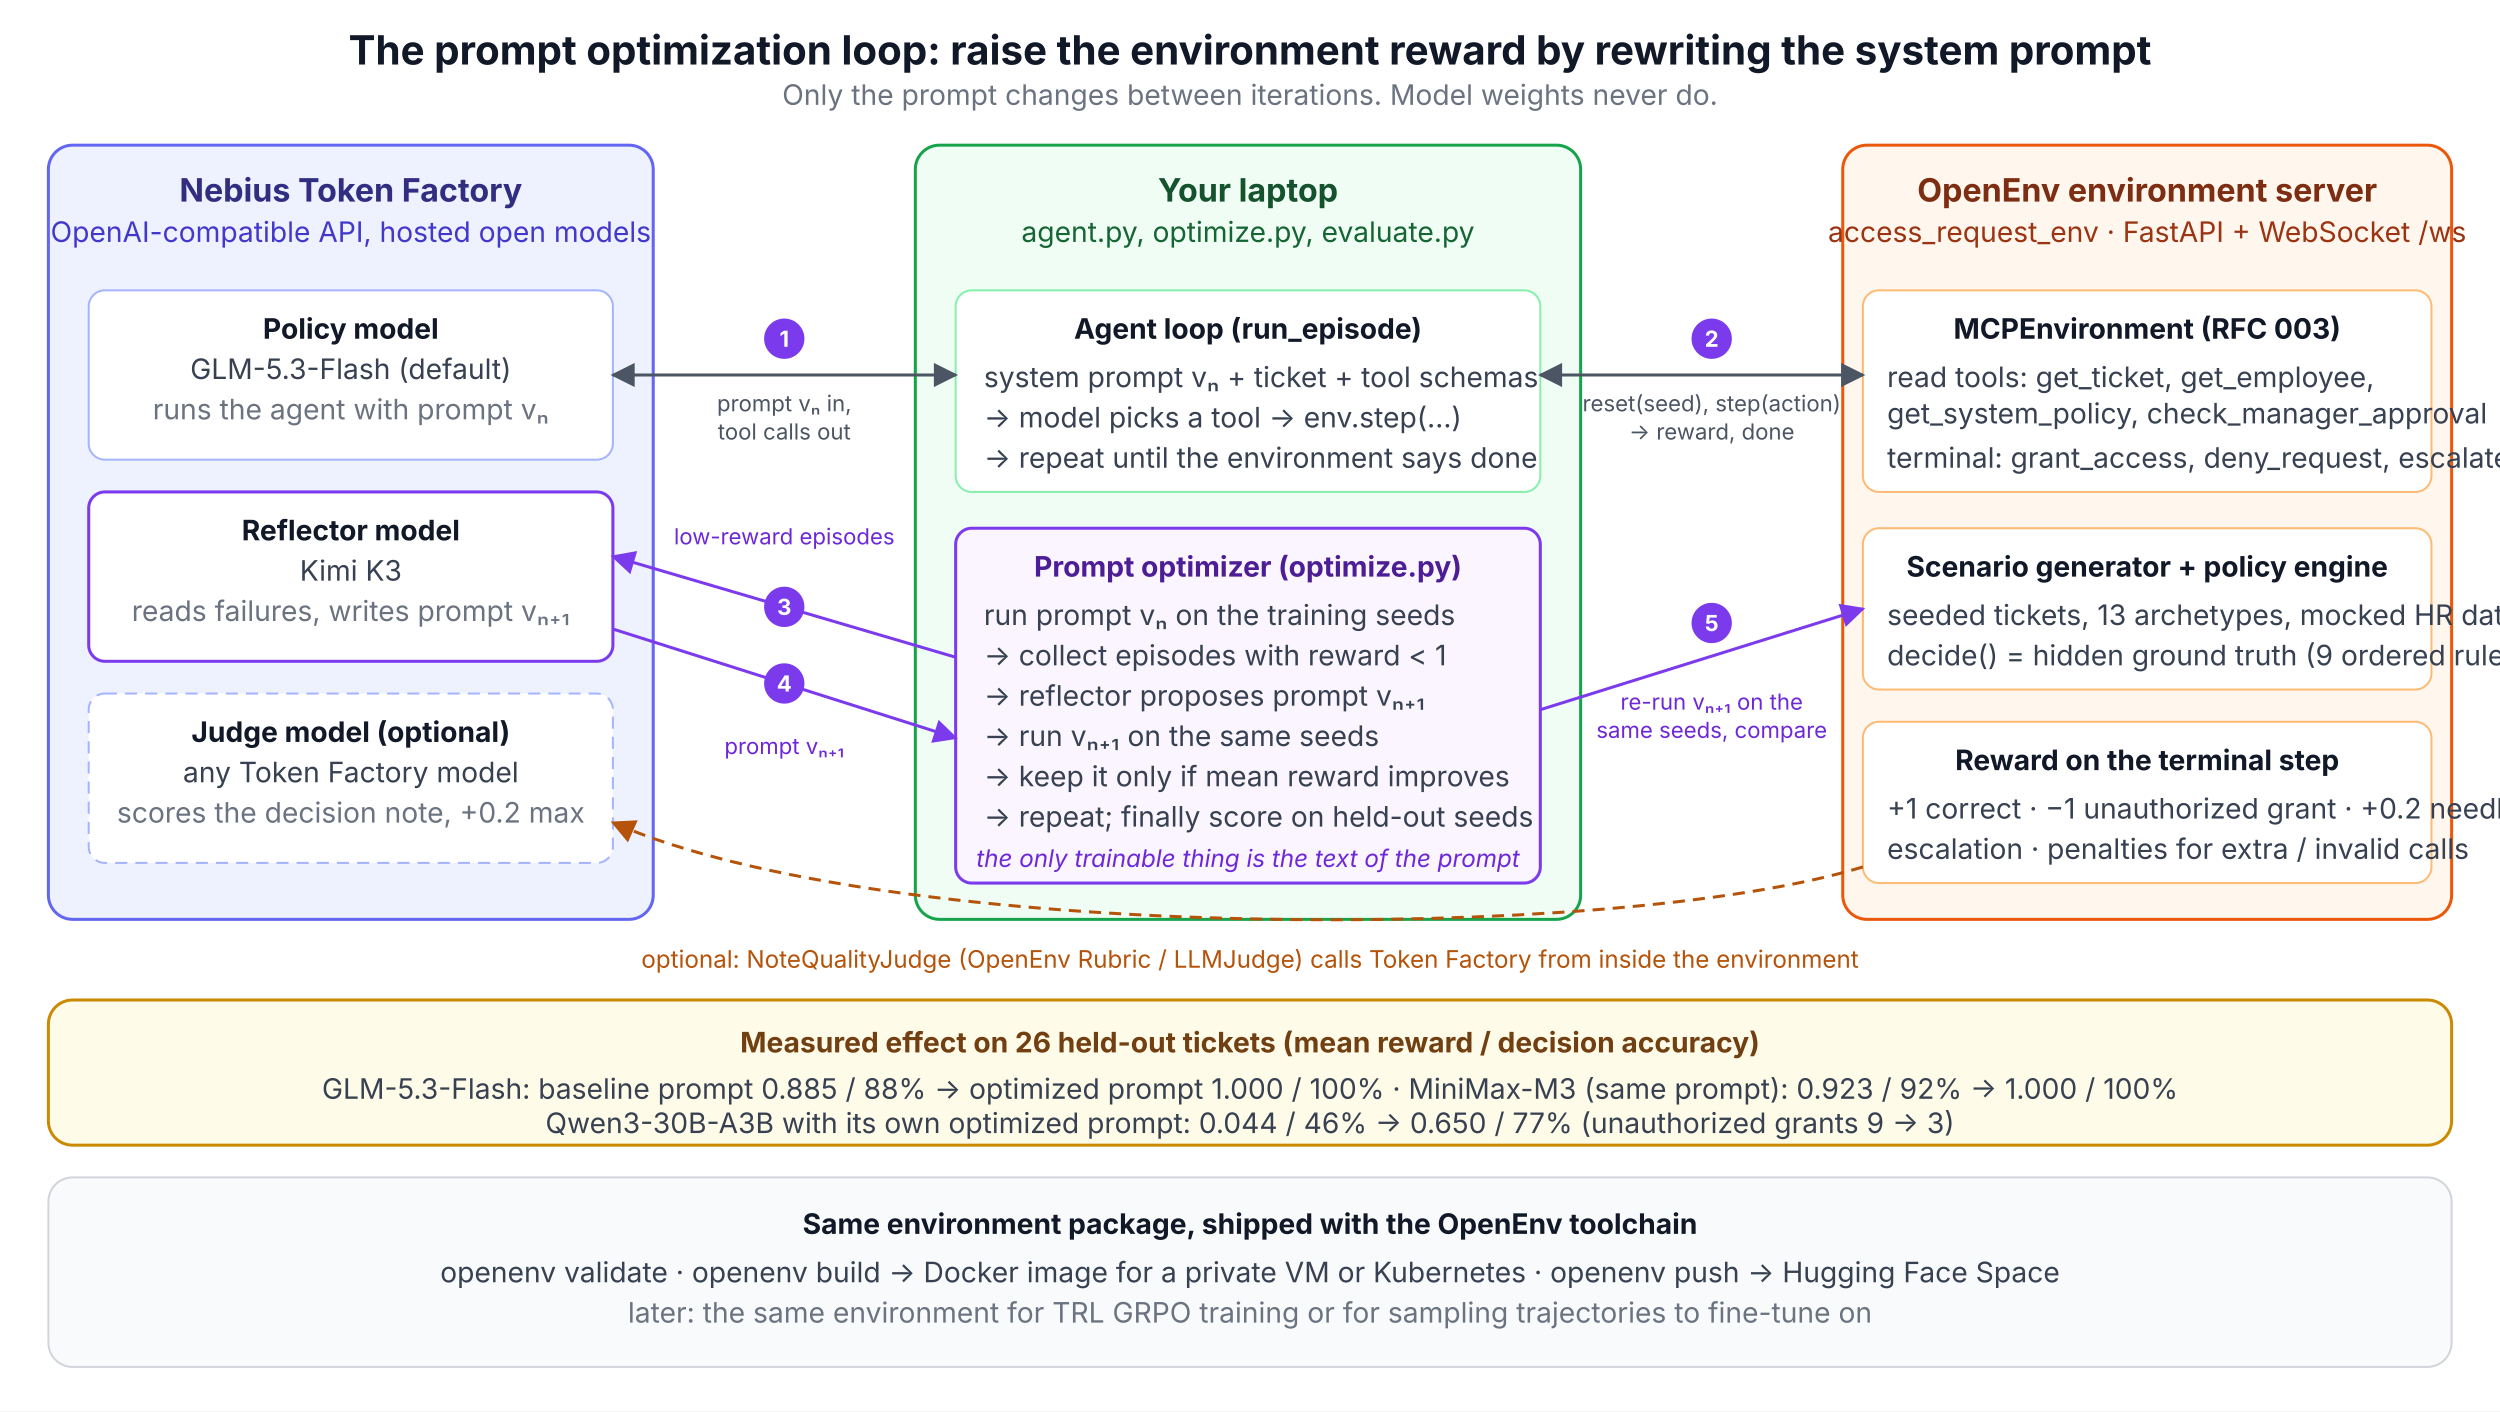
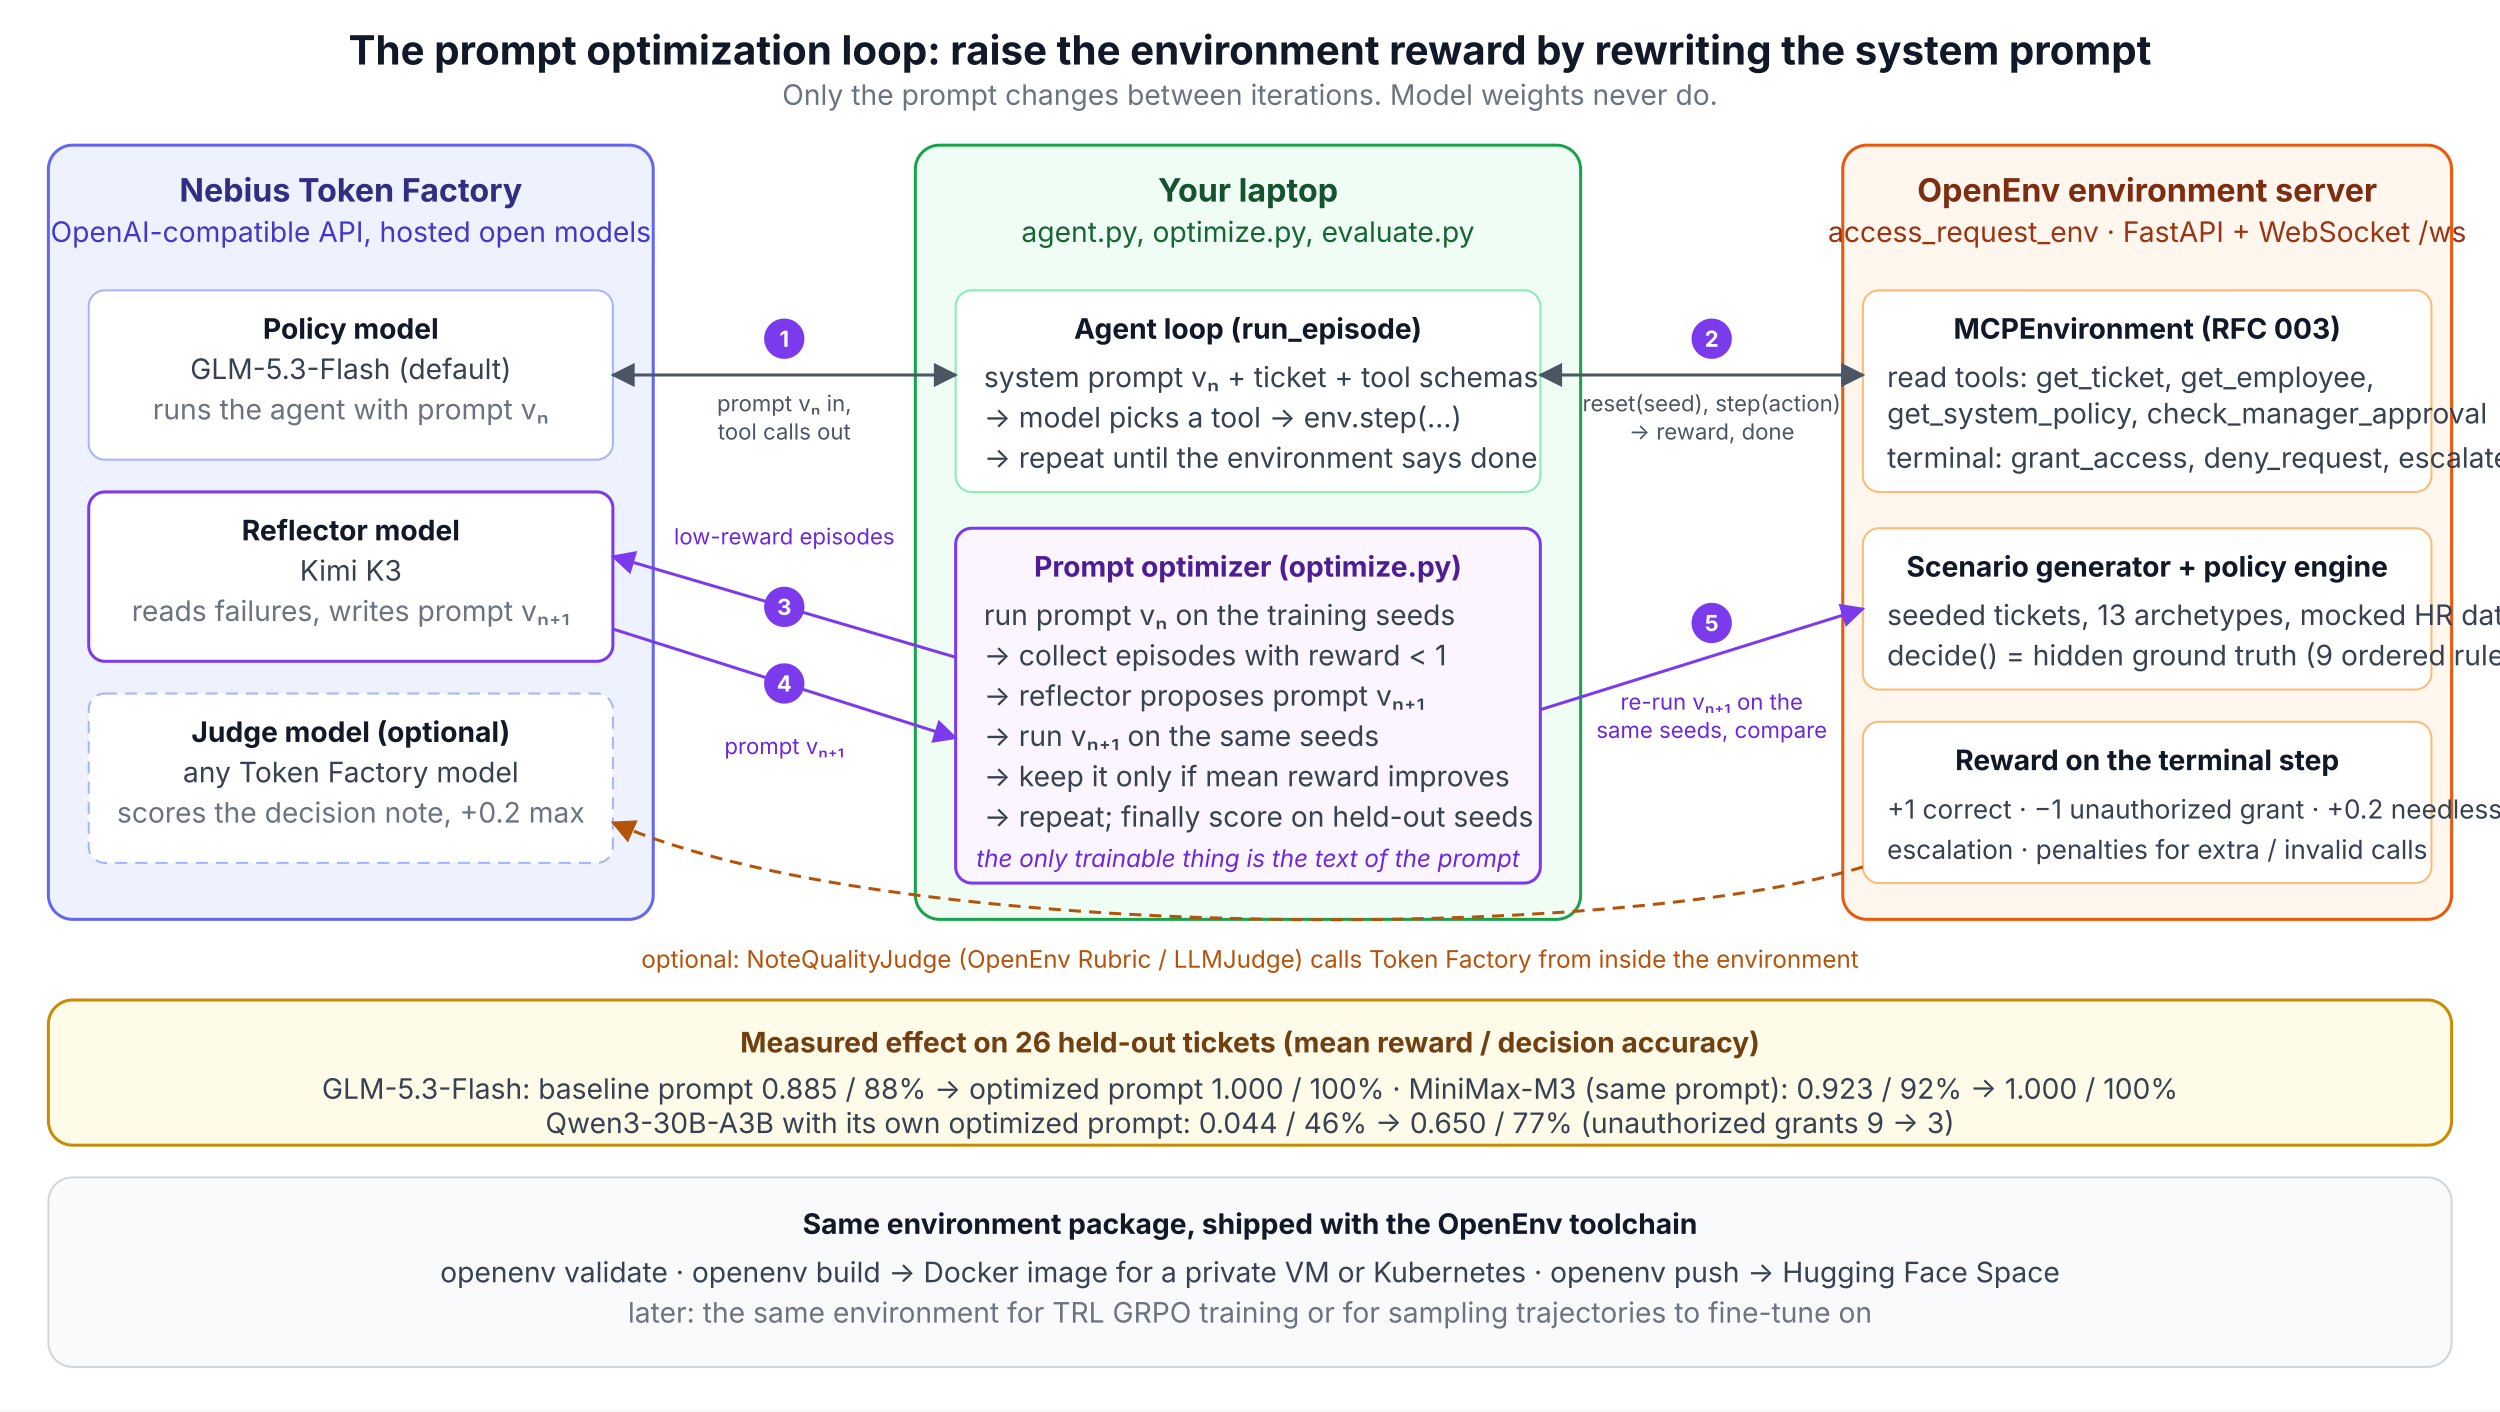
<svg xmlns="http://www.w3.org/2000/svg" width="1240" height="700" viewBox="0 0 1240 700" font-family="Inter, Helvetica, Arial, sans-serif" font-size="14">
  <defs>
    <marker id="arrow" viewBox="0 0 10 10" refX="9" refY="5" markerWidth="8" markerHeight="8" orient="auto-start-reverse">
      <path d="M 0 0 L 10 5 L 0 10 z" fill="#4b5563" />
    </marker>
    <marker id="arrow-loop" viewBox="0 0 10 10" refX="9" refY="5" markerWidth="8" markerHeight="8" orient="auto-start-reverse">
      <path d="M 0 0 L 10 5 L 0 10 z" fill="#7c3aed" />
    </marker>
    <marker id="arrow-accent" viewBox="0 0 10 10" refX="9" refY="5" markerWidth="8" markerHeight="8" orient="auto-start-reverse">
      <path d="M 0 0 L 10 5 L 0 10 z" fill="#b45309" />
    </marker>
  </defs>
  <rect width="1240" height="700" fill="#ffffff" />
  <text x="620" y="32" text-anchor="middle" font-size="20" font-weight="700" fill="#111827">The prompt optimization loop: raise the environment reward by rewriting the system prompt</text>
  <text x="620" y="52" text-anchor="middle" fill="#6b7280">Only the prompt changes between iterations. Model weights never do.</text>
  <rect x="24" y="72" width="300" height="384" rx="12" fill="#eef2ff" stroke="#6366f1" stroke-width="1.5" />
  <text x="174" y="100" text-anchor="middle" font-size="16" font-weight="700" fill="#312e81">Nebius Token Factory</text>
  <text x="174" y="120" text-anchor="middle" fill="#4338ca">OpenAI-compatible API, hosted open models</text>
  <rect x="44" y="144" width="260" height="84" rx="8" fill="#ffffff" stroke="#a5b4fc" />
  <text x="174" y="168" text-anchor="middle" font-weight="700" fill="#111827">Policy model</text>
  <text x="174" y="188" text-anchor="middle" fill="#374151">GLM-5.3-Flash (default)</text>
  <text x="174" y="208" text-anchor="middle" fill="#6b7280">runs the agent with prompt vₙ</text>
  <rect x="44" y="244" width="260" height="84" rx="8" fill="#ffffff" stroke="#7c3aed" stroke-width="1.5" />
  <text x="174" y="268" text-anchor="middle" font-weight="700" fill="#111827">Reflector model</text>
  <text x="174" y="288" text-anchor="middle" fill="#374151">Kimi K3</text>
  <text x="174" y="308" text-anchor="middle" fill="#6b7280">reads failures, writes prompt vₙ₊₁</text>
  <rect x="44" y="344" width="260" height="84" rx="8" fill="#ffffff" stroke="#a5b4fc" stroke-dasharray="6 4" />
  <text x="174" y="368" text-anchor="middle" font-weight="700" fill="#111827">Judge model (optional)</text>
  <text x="174" y="388" text-anchor="middle" fill="#374151">any Token Factory model</text>
  <text x="174" y="408" text-anchor="middle" fill="#6b7280">scores the decision note, +0.2 max</text>
  <rect x="454" y="72" width="330" height="384" rx="12" fill="#f0fdf4" stroke="#16a34a" stroke-width="1.5" />
  <text x="619" y="100" text-anchor="middle" font-size="16" font-weight="700" fill="#14532d">Your laptop</text>
  <text x="619" y="120" text-anchor="middle" fill="#166534">agent.py, optimize.py, evaluate.py</text>
  <rect x="474" y="144" width="290" height="100" rx="8" fill="#ffffff" stroke="#86efac" />
  <text x="619" y="168" text-anchor="middle" font-weight="700" fill="#111827">Agent loop (run_episode)</text>
  <text x="488" y="192" fill="#374151">system prompt vₙ + ticket + tool schemas</text>
  <text x="488" y="212" fill="#374151">→ model picks a tool → env.step(...)</text>
  <text x="488" y="232" fill="#374151">→ repeat until the environment says done</text>
  <rect x="474" y="262" width="290" height="176" rx="8" fill="#faf5ff" stroke="#7c3aed" stroke-width="1.5" />
  <text x="619" y="286" text-anchor="middle" font-weight="700" fill="#4c1d95">Prompt optimizer (optimize.py)</text>
  <text x="488" y="310" fill="#374151">run prompt vₙ on the training seeds</text>
  <text x="488" y="330" fill="#374151">→ collect episodes with reward &lt; 1</text>
  <text x="488" y="350" fill="#374151">→ reflector proposes prompt vₙ₊₁</text>
  <text x="488" y="370" fill="#374151">→ run vₙ₊₁ on the same seeds</text>
  <text x="488" y="390" fill="#374151">→ keep it only if mean reward improves</text>
  <text x="488" y="410" fill="#374151">→ repeat; finally score on held-out seeds</text>
  <text x="619" y="430" text-anchor="middle" fill="#6d28d9" font-size="12" font-style="italic">the only trainable thing is the text of the prompt</text>
  <rect x="914" y="72" width="302" height="384" rx="12" fill="#fff7ed" stroke="#ea580c" stroke-width="1.5" />
  <text x="1065" y="100" text-anchor="middle" font-size="16" font-weight="700" fill="#7c2d12">OpenEnv environment server</text>
  <text x="1065" y="120" text-anchor="middle" fill="#9a3412">access_request_env · FastAPI + WebSocket /ws</text>
  <rect x="924" y="144" width="282" height="100" rx="8" fill="#ffffff" stroke="#fdba74" />
  <text x="1065" y="168" text-anchor="middle" font-weight="700" fill="#111827">MCPEnvironment (RFC 003)</text>
  <text x="936" y="192" fill="#374151">read tools: get_ticket, get_employee,</text>
  <text x="936" y="210" fill="#374151">get_system_policy, check_manager_approval</text>
  <text x="936" y="232" fill="#374151">terminal: grant_access, deny_request, escalate</text>
  <rect x="924" y="262" width="282" height="80" rx="8" fill="#ffffff" stroke="#fdba74" />
  <text x="1065" y="286" text-anchor="middle" font-weight="700" fill="#111827">Scenario generator + policy engine</text>
  <text x="936" y="310" fill="#374151">seeded tickets, 13 archetypes, mocked HR data</text>
  <text x="936" y="330" fill="#374151">decide() = hidden ground truth (9 ordered rules)</text>
  <rect x="924" y="358" width="282" height="80" rx="8" fill="#ffffff" stroke="#fdba74" />
  <text x="1065" y="382" text-anchor="middle" font-weight="700" fill="#111827">Reward on the terminal step</text>
-   <text x="936" y="406" fill="#374151">+1 correct · −1 unauthorized grant · +0.2 needless</text>
-   <text x="936" y="426" fill="#374151">escalation · penalties for extra / invalid calls</text>
+   <text x="936" y="406" fill="#374151" font-size="13">+1 correct · −1 unauthorized grant · +0.2 needless</text>
+   <text x="936" y="426" fill="#374151" font-size="13">escalation · penalties for extra / invalid calls</text>
  <line x1="474" y1="186" x2="304" y2="186" stroke="#4b5563" stroke-width="1.5" marker-end="url(#arrow)" marker-start="url(#arrow)" />
  <circle cx="389" cy="168" r="10" fill="#7c3aed" />
  <text x="389" y="172" text-anchor="middle" fill="#fff" font-size="11" font-weight="700">1</text>
  <text x="389" y="204" text-anchor="middle" fill="#4b5563" font-size="11">prompt vₙ in,</text>
  <text x="389" y="218" text-anchor="middle" fill="#4b5563" font-size="11">tool calls out</text>
  <line x1="764" y1="186" x2="924" y2="186" stroke="#4b5563" stroke-width="1.5" marker-end="url(#arrow)" marker-start="url(#arrow)" />
  <circle cx="849" cy="168" r="10" fill="#7c3aed" />
  <text x="849" y="172" text-anchor="middle" fill="#fff" font-size="11" font-weight="700">2</text>
  <text x="849" y="204" text-anchor="middle" fill="#4b5563" font-size="11">reset(seed), step(action)</text>
  <text x="849" y="218" text-anchor="middle" fill="#4b5563" font-size="11">→ reward, done</text>
  <line x1="474" y1="326" x2="304" y2="276" stroke="#7c3aed" stroke-width="1.5" marker-end="url(#arrow-loop)" />
  <circle cx="389" cy="301" r="10" fill="#7c3aed" />
  <text x="389" y="305" text-anchor="middle" fill="#fff" font-size="11" font-weight="700">3</text>
  <text x="389" y="270" text-anchor="middle" fill="#6d28d9" font-size="11">low-reward episodes</text>
  <line x1="304" y1="312" x2="474" y2="366" stroke="#7c3aed" stroke-width="1.5" marker-end="url(#arrow-loop)" />
  <circle cx="389" cy="339" r="10" fill="#7c3aed" />
  <text x="389" y="343" text-anchor="middle" fill="#fff" font-size="11" font-weight="700">4</text>
  <text x="389" y="374" text-anchor="middle" fill="#6d28d9" font-size="11">prompt vₙ₊₁</text>
  <line x1="764" y1="352" x2="924" y2="302" stroke="#7c3aed" stroke-width="1.5" marker-end="url(#arrow-loop)" />
  <circle cx="849" cy="309" r="10" fill="#7c3aed" />
  <text x="849" y="313" text-anchor="middle" fill="#fff" font-size="11" font-weight="700">5</text>
  <text x="849" y="352" text-anchor="middle" fill="#6d28d9" font-size="11">re-run vₙ₊₁ on the</text>
  <text x="849" y="366" text-anchor="middle" fill="#6d28d9" font-size="11">same seeds, compare</text>
  <path d="M 924 430 C 800 468, 440 468, 304 408" fill="none" stroke="#b45309" stroke-width="1.5" stroke-dasharray="6 4" marker-end="url(#arrow-accent)" />
  <text x="620" y="480" text-anchor="middle" fill="#b45309" font-size="12">optional: NoteQualityJudge (OpenEnv Rubric / LLMJudge) calls Token Factory from inside the environment</text>
  <rect x="24" y="496" width="1192" height="72" rx="12" fill="#fefce8" stroke="#ca8a04" stroke-width="1.5" />
  <text x="620" y="522" text-anchor="middle" font-weight="700" fill="#713f12">Measured effect on 26 held-out tickets (mean reward / decision accuracy)</text>
  <text x="620" y="545" text-anchor="middle" fill="#374151">GLM-5.3-Flash: baseline prompt 0.885 / 88%  →  optimized prompt 1.000 / 100%      ·      MiniMax-M3 (same prompt): 0.923 / 92%  →  1.000 / 100%</text>
  <text x="620" y="562" text-anchor="middle" fill="#374151">Qwen3-30B-A3B with its own optimized prompt: 0.044 / 46%  →  0.650 / 77%  (unauthorized grants 9 → 3)</text>
  <rect x="24" y="584" width="1192" height="94" rx="12" fill="#f9fafb" stroke="#d1d5db" />
  <text x="620" y="612" text-anchor="middle" font-weight="700" fill="#111827">Same environment package, shipped with the OpenEnv toolchain</text>
  <text x="620" y="636" text-anchor="middle" fill="#374151">openenv validate  ·  openenv build → Docker image for a private VM or Kubernetes  ·  openenv push → Hugging Face Space</text>
  <text x="620" y="656" text-anchor="middle" fill="#6b7280">later: the same environment for TRL GRPO training or for sampling trajectories to fine-tune on</text>
</svg>
